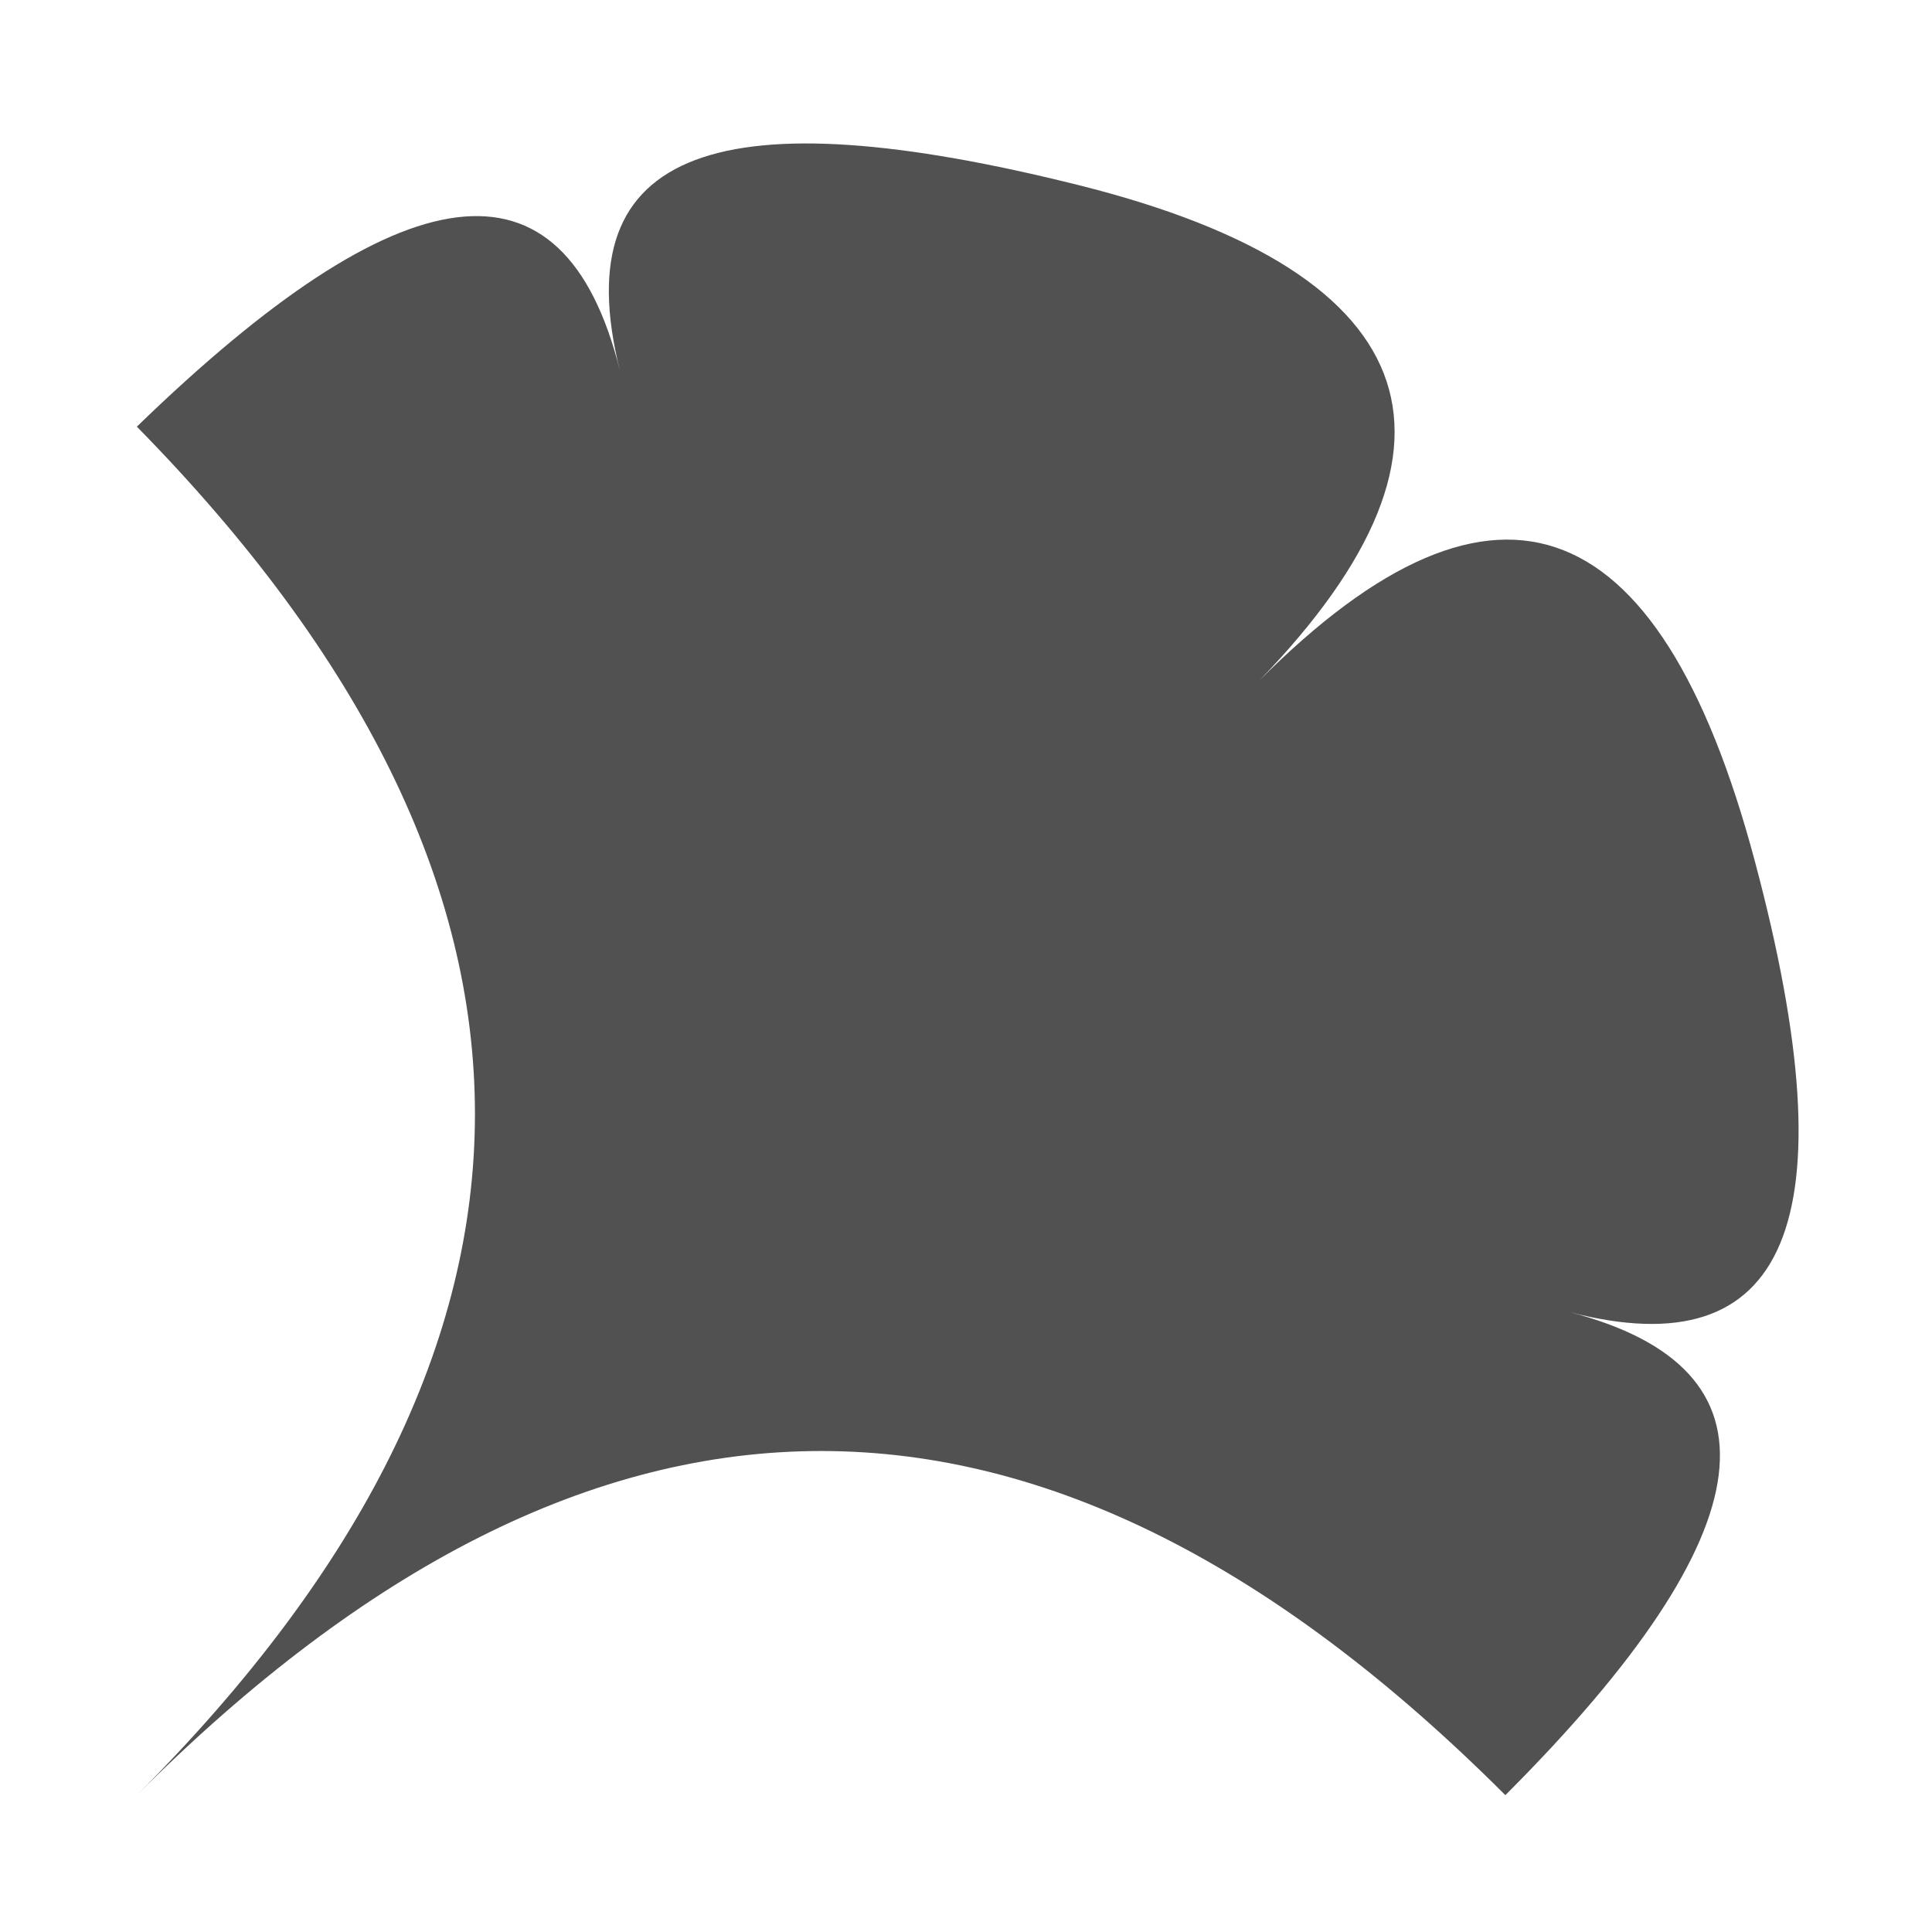
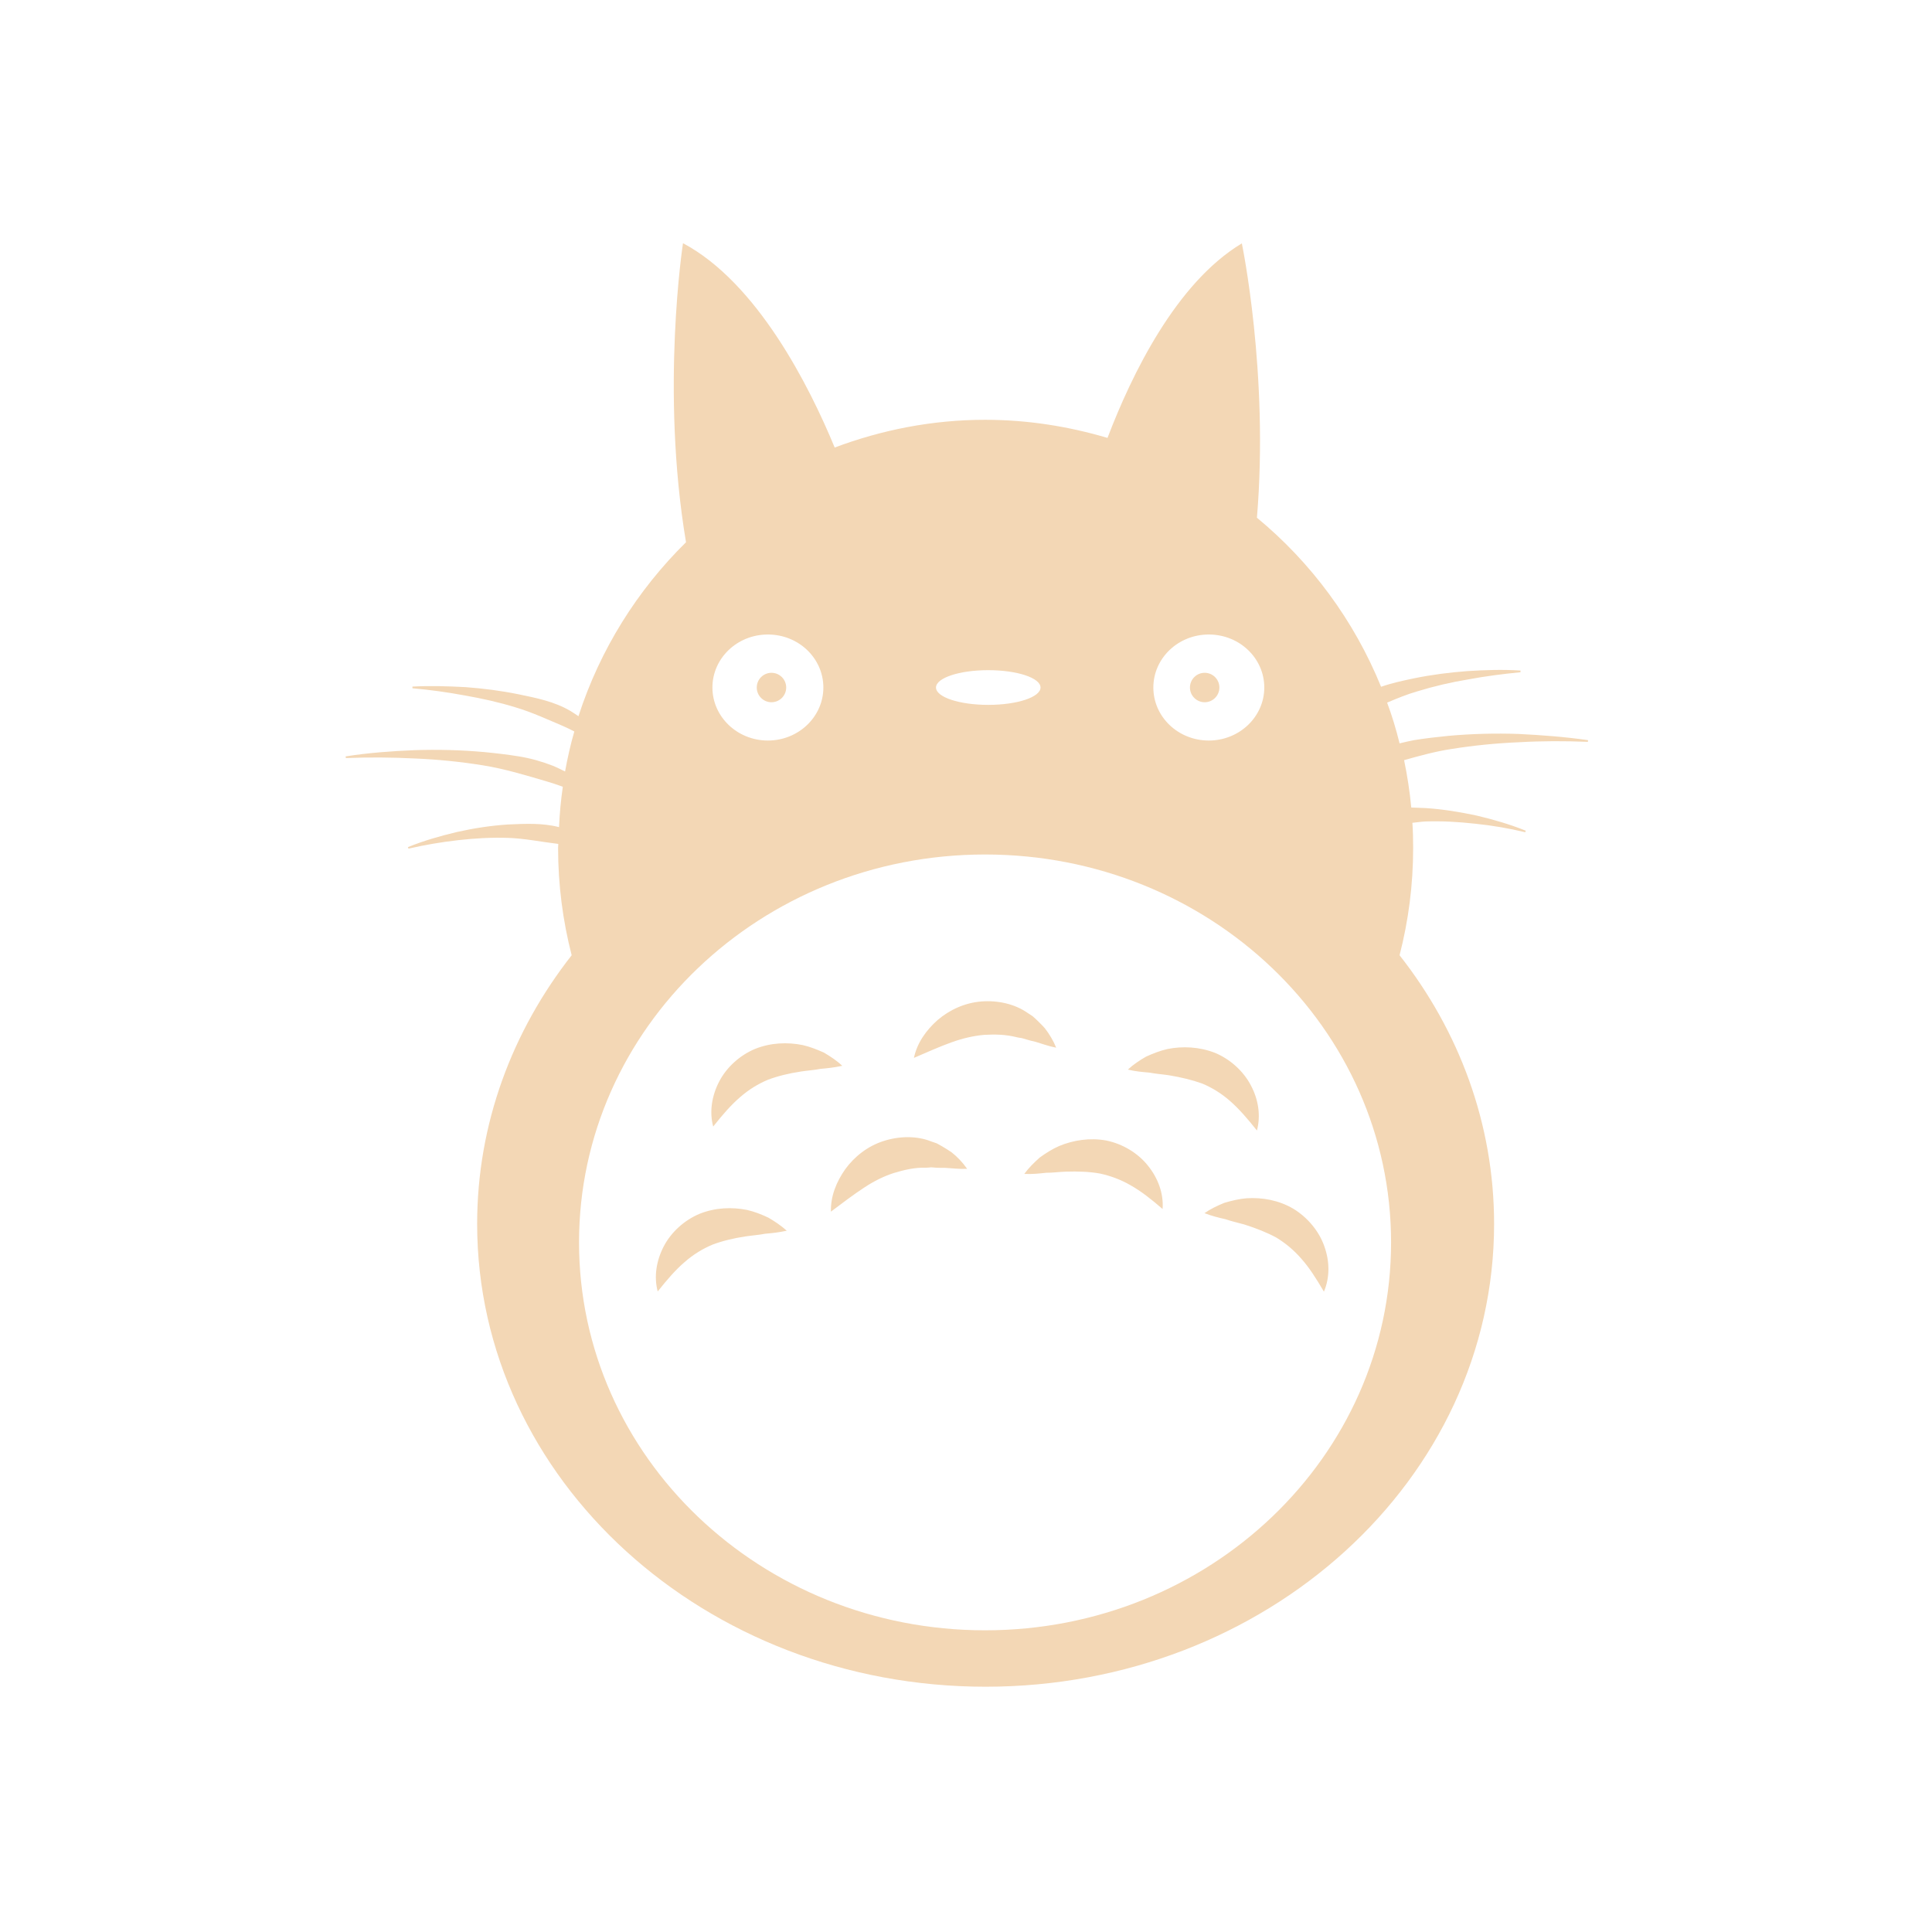
- <svg xmlns="http://www.w3.org/2000/svg" version="1.1" x="0px" y="0px" width="24px" height="24px" viewBox="0 0 24 24">
-   <style type="text/css">
- 	.st0{fill:#515151;}
- </style>
-   <path class="st0" d="M1.7,22.3c5.7-5.7,11.3-5.7,17,0c3.3-3.3,3.5-5.3,0.8-6c2.7,0.7,3.5-1.1,2.3-5.6s-3.3-5.2-6.3-2.1  c3-3,2.3-5.2-2.1-6.3S7,1.8,7.7,4.6C7,1.8,5,2.1,1.7,5.3C7.3,11,7.3,16.7,1.7,22.3" />
+ <svg xmlns="http://www.w3.org/2000/svg" t="1546158004695" class="icon" style="" viewBox="0 0 1024 1024" version="1.1" p-id="2087" data-spm-anchor-id="a313x.7781069.0.i9" width="32" height="32">
+   <defs>
+     <style type="text/css" />
+   </defs>
+   <path d="M408.9 364.4m-7.8 0a7.8 7.8 0 1 0 15.6 0 7.8 7.8 0 1 0-15.6 0Z" fill="#f3d7b5" p-id="2088" />
+   <path d="M638.5 364.4m-7.8 0a7.8 7.8 0 1 0 15.6 0 7.8 7.8 0 1 0-15.6 0Z" fill="#f3d7b5" p-id="2089" />
+   <path d="M804.7 389c-12.2-0.4-24.5-0.1-36.8 1-6.1 0.6-12.3 1.3-18.5 2.3-2.6 0.5-5.1 1.1-7.6 1.7-1.8-7.4-4-14.6-6.6-21.6 5.2-2.2 10.5-4.4 16.1-6 8.8-2.7 17.8-4.8 26.9-6.3 9.1-1.7 18.4-2.9 27.7-3.8v-0.9c-9.4-0.6-18.8-0.3-28.2 0.3-9.4 0.7-18.8 1.9-28.1 3.8-5.8 1.2-11.8 2.5-17.6 4.5-14.3-35.1-37-65.8-65.8-89.6 6.4-76.5-8-145.4-8-145.4-34.8 20.9-58.4 69.5-71.2 103.1-20.6-6.1-42.3-9.6-64.9-9.6-28.1 0-54.9 5.4-79.7 14.7-13.5-32.7-41.1-87.4-80.4-108.3 0 0-12 77.6 1.6 158.5-25.8 25.4-45.6 56.9-57 92.2-1.4-1-2.9-1.9-4.3-2.8-8.5-5-18.2-6.9-27.4-8.8-9.3-1.9-18.7-3.1-28.1-3.8-9.4-0.5-18.8-0.8-28.2-0.3v0.9c9.3 0.8 18.5 2.1 27.7 3.8 9.1 1.6 18.2 3.6 26.9 6.3 8.8 2.6 17.1 6.5 25.2 9.9 2.1 0.9 4 1.9 6 2.9-2 6.9-3.6 14-4.9 21.2-2.1-1-4.2-2.1-6.4-3-5.9-2.3-11.9-4-18.1-5-6.2-1-12.3-1.7-18.5-2.3-12.3-1.1-24.6-1.4-36.8-1-12.2 0.5-24.4 1.4-36.5 3.3l0.1 0.9c12.1-0.5 24.3-0.4 36.4 0.2 12.1 0.5 24.1 1.7 36 3.6 11.9 1.9 23.3 5.4 34.5 8.7 2.7 0.8 5.4 1.7 8.1 2.7-1 7-1.7 14.2-2 21.4-8.9-2.3-18.1-1.8-27.1-1.4-9.2 0.6-18.2 2-27.1 4-8.8 2.1-17.6 4.6-25.9 8l0.3 0.8c8.7-2 17.5-3.5 26.4-4.5 8.8-1 17.7-1.5 26.5-1.2 8.8 0.3 17.3 2.1 25.8 3.1 0.2 0 0.5 0.1 0.7 0.1 0 0.7-0.1 1.4-0.1 2.1 0 19.6 2.5 38.7 7.2 56.9-31.5 40.2-50.1 89.3-50.1 142.4 0 135.5 120.7 245.3 269.5 245.3s269.5-109.8 269.5-245.3c0-53.1-18.6-102.3-50.1-142.4 4.7-18.2 7.2-37.2 7.2-56.9 0-4.5-0.1-8.9-0.4-13.3 2.3-0.2 4.6-0.6 6.9-0.7 8.8-0.3 17.6 0.2 26.5 1.2 8.8 0.9 17.7 2.4 26.4 4.5l0.3-0.8c-8.4-3.4-17.1-5.9-25.9-8-8.9-1.9-17.9-3.4-27.1-4-2.5-0.1-5.1-0.2-7.7-0.3-0.8-8.5-2.1-16.9-3.8-25.1 8.2-2.3 16.4-4.6 25-5.9 11.8-1.9 23.9-3.1 36-3.6 12.1-0.7 24.2-0.7 36.4-0.2l0.1-0.9c-12.6-1.8-24.8-2.7-37-3.3z m-164-52.7c16.3 0 29.4 12.6 29.4 28.1s-13.2 28.1-29.4 28.1c-16.3 0-29.4-12.6-29.4-28.1s13.1-28.1 29.4-28.1z m-116.9 18.9c15.3 0 27.7 4.1 27.7 9.2s-12.4 9.2-27.7 9.2c-15.3 0-27.7-4.1-27.7-9.2s12.4-9.2 27.7-9.2zM407 336.3c16.3 0 29.4 12.6 29.4 28.1s-13.2 28.1-29.4 28.1-29.4-12.6-29.4-28.1 13.1-28.1 29.4-28.1z m115.1 527.8c-118.9 0-215.2-92-215.2-205.6 0-113.5 96.3-205.6 215.2-205.6s215.2 92 215.2 205.6S641 864.1 522.1 864.1z" fill="#f3d7b5" p-id="2090" data-spm-anchor-id="a313x.7781069.0.i6" class="" />
+   <path d="M436.7 557.9c-3.6-1.6-7.3-3.1-11.3-4-8-1.6-16.8-1.3-25.1 2-8.2 3.4-15.2 9.8-19.1 17.3-3.9 7.5-5.3 16-3.2 23.9 5-6.3 9.5-11.5 14.3-15.6 4.7-4.1 9.5-7 14.7-9.2 5.3-2 11.1-3.4 17.7-4.4 3.3-0.5 6.7-0.7 10.3-1.4 3.6-0.3 7.3-0.7 11.4-1.6-2.9-2.8-6.2-4.9-9.7-7zM666.2 599.2c2.1-7.9 0.8-16.4-3.2-23.9-3.9-7.5-10.9-13.9-19.1-17.3-8.3-3.2-17.1-3.6-25.1-2-4 0.9-7.7 2.4-11.3 4-3.5 2-6.8 4.2-9.7 6.9 4.1 1 7.8 1.3 11.4 1.6 3.6 0.7 7 0.9 10.3 1.4 6.6 1.1 12.4 2.5 17.7 4.4 5.2 2.2 10 5.1 14.7 9.2 4.8 4.2 9.3 9.4 14.3 15.7zM548.9 552.2c3.4 1 6.8 2.3 10.9 3.1-1.5-3.7-3.6-7.2-6-10.3-1.3-1.5-2.8-2.9-4.2-4.3-0.7-0.7-1.5-1.4-2.3-2.1-0.9-0.6-1.7-1.1-2.6-1.7-6.8-4.8-15.9-6.8-24.6-6.1-8.8 0.7-16.9 4.5-23.1 9.8-6.1 5.4-10.9 12.1-12.6 20.1 7.4-3.2 13.7-6 19.8-8.2 6.1-2.2 11.8-3.5 17.4-4 5.6-0.3 11.3-0.3 17.5 1.3 0.8 0.2 1.6 0.3 2.4 0.4l2.4 0.7c1.6 0.5 3.3 0.9 5 1.3zM396 641.3c-8-1.6-16.8-1.3-25.1 2-8.2 3.4-15.2 9.8-19.1 17.3-3.9 7.5-5.3 16-3.2 23.9 5-6.3 9.5-11.5 14.3-15.6 4.7-4.1 9.5-7 14.7-9.2 5.3-2 11.1-3.4 17.7-4.4 3.3-0.5 6.7-0.7 10.3-1.4 3.6-0.3 7.3-0.7 11.4-1.6-3-2.7-6.3-4.9-9.7-6.9-3.6-1.7-7.4-3.2-11.3-4.1zM660.8 635.1c-4 0.3-8 1.3-11.8 2.4-3.7 1.5-7.3 3.2-10.6 5.5 3.9 1.5 7.5 2.4 11.1 3.2 3.5 1.2 6.8 1.9 10 2.8 6.3 2 11.9 4.2 16.9 6.9 4.8 2.9 9.2 6.5 13.3 11.2 4.2 4.7 7.9 10.5 12 17.5 3.2-7.5 3.1-16.1 0.2-24.1-2.8-8-8.9-15.3-16.5-19.9-7.7-4.5-16.4-6-24.6-5.5zM586.4 604.5c-8.8-1.6-17.5-0.2-25 2.9-3.7 1.6-7.1 3.8-10.3 6.1-3 2.7-5.8 5.4-8.2 8.7 4.2 0.2 7.9-0.2 11.5-0.6 3.7 0 7.1-0.5 10.4-0.6 6.6-0.2 12.6 0 18.2 1 5.5 1.2 10.8 3.1 16.2 6.2 5.5 3.1 10.9 7.3 17 12.6 0.6-8.2-2.4-16.3-7.7-22.9-5.3-6.7-13.4-11.6-22.1-13.4zM504.3 610.7c-1.6-1.1-3.4-2.2-5.1-3.2l-2.7-1.5c-1-0.3-1.9-0.7-2.9-1-7.7-3.1-17.1-2.9-25.4-0.2-8.4 2.7-15.4 8.3-20.2 14.9-4.7 6.7-7.8 14.3-7.6 22.5 6.4-4.8 11.9-9 17.4-12.6 5.4-3.6 10.7-6.2 16-7.9 5.4-1.6 10.9-3 17.3-2.8 0.8 0 1.6-0.1 2.4-0.2l2.5 0.2c1.7 0.1 3.4 0.1 5.2 0.1 3.5 0.2 7.2 0.7 11.4 0.5-2.4-3.4-5.1-6.3-8.3-8.8z" fill="#f3d7b5" p-id="2091" data-spm-anchor-id="a313x.7781069.0.i7" class="" />
</svg>
